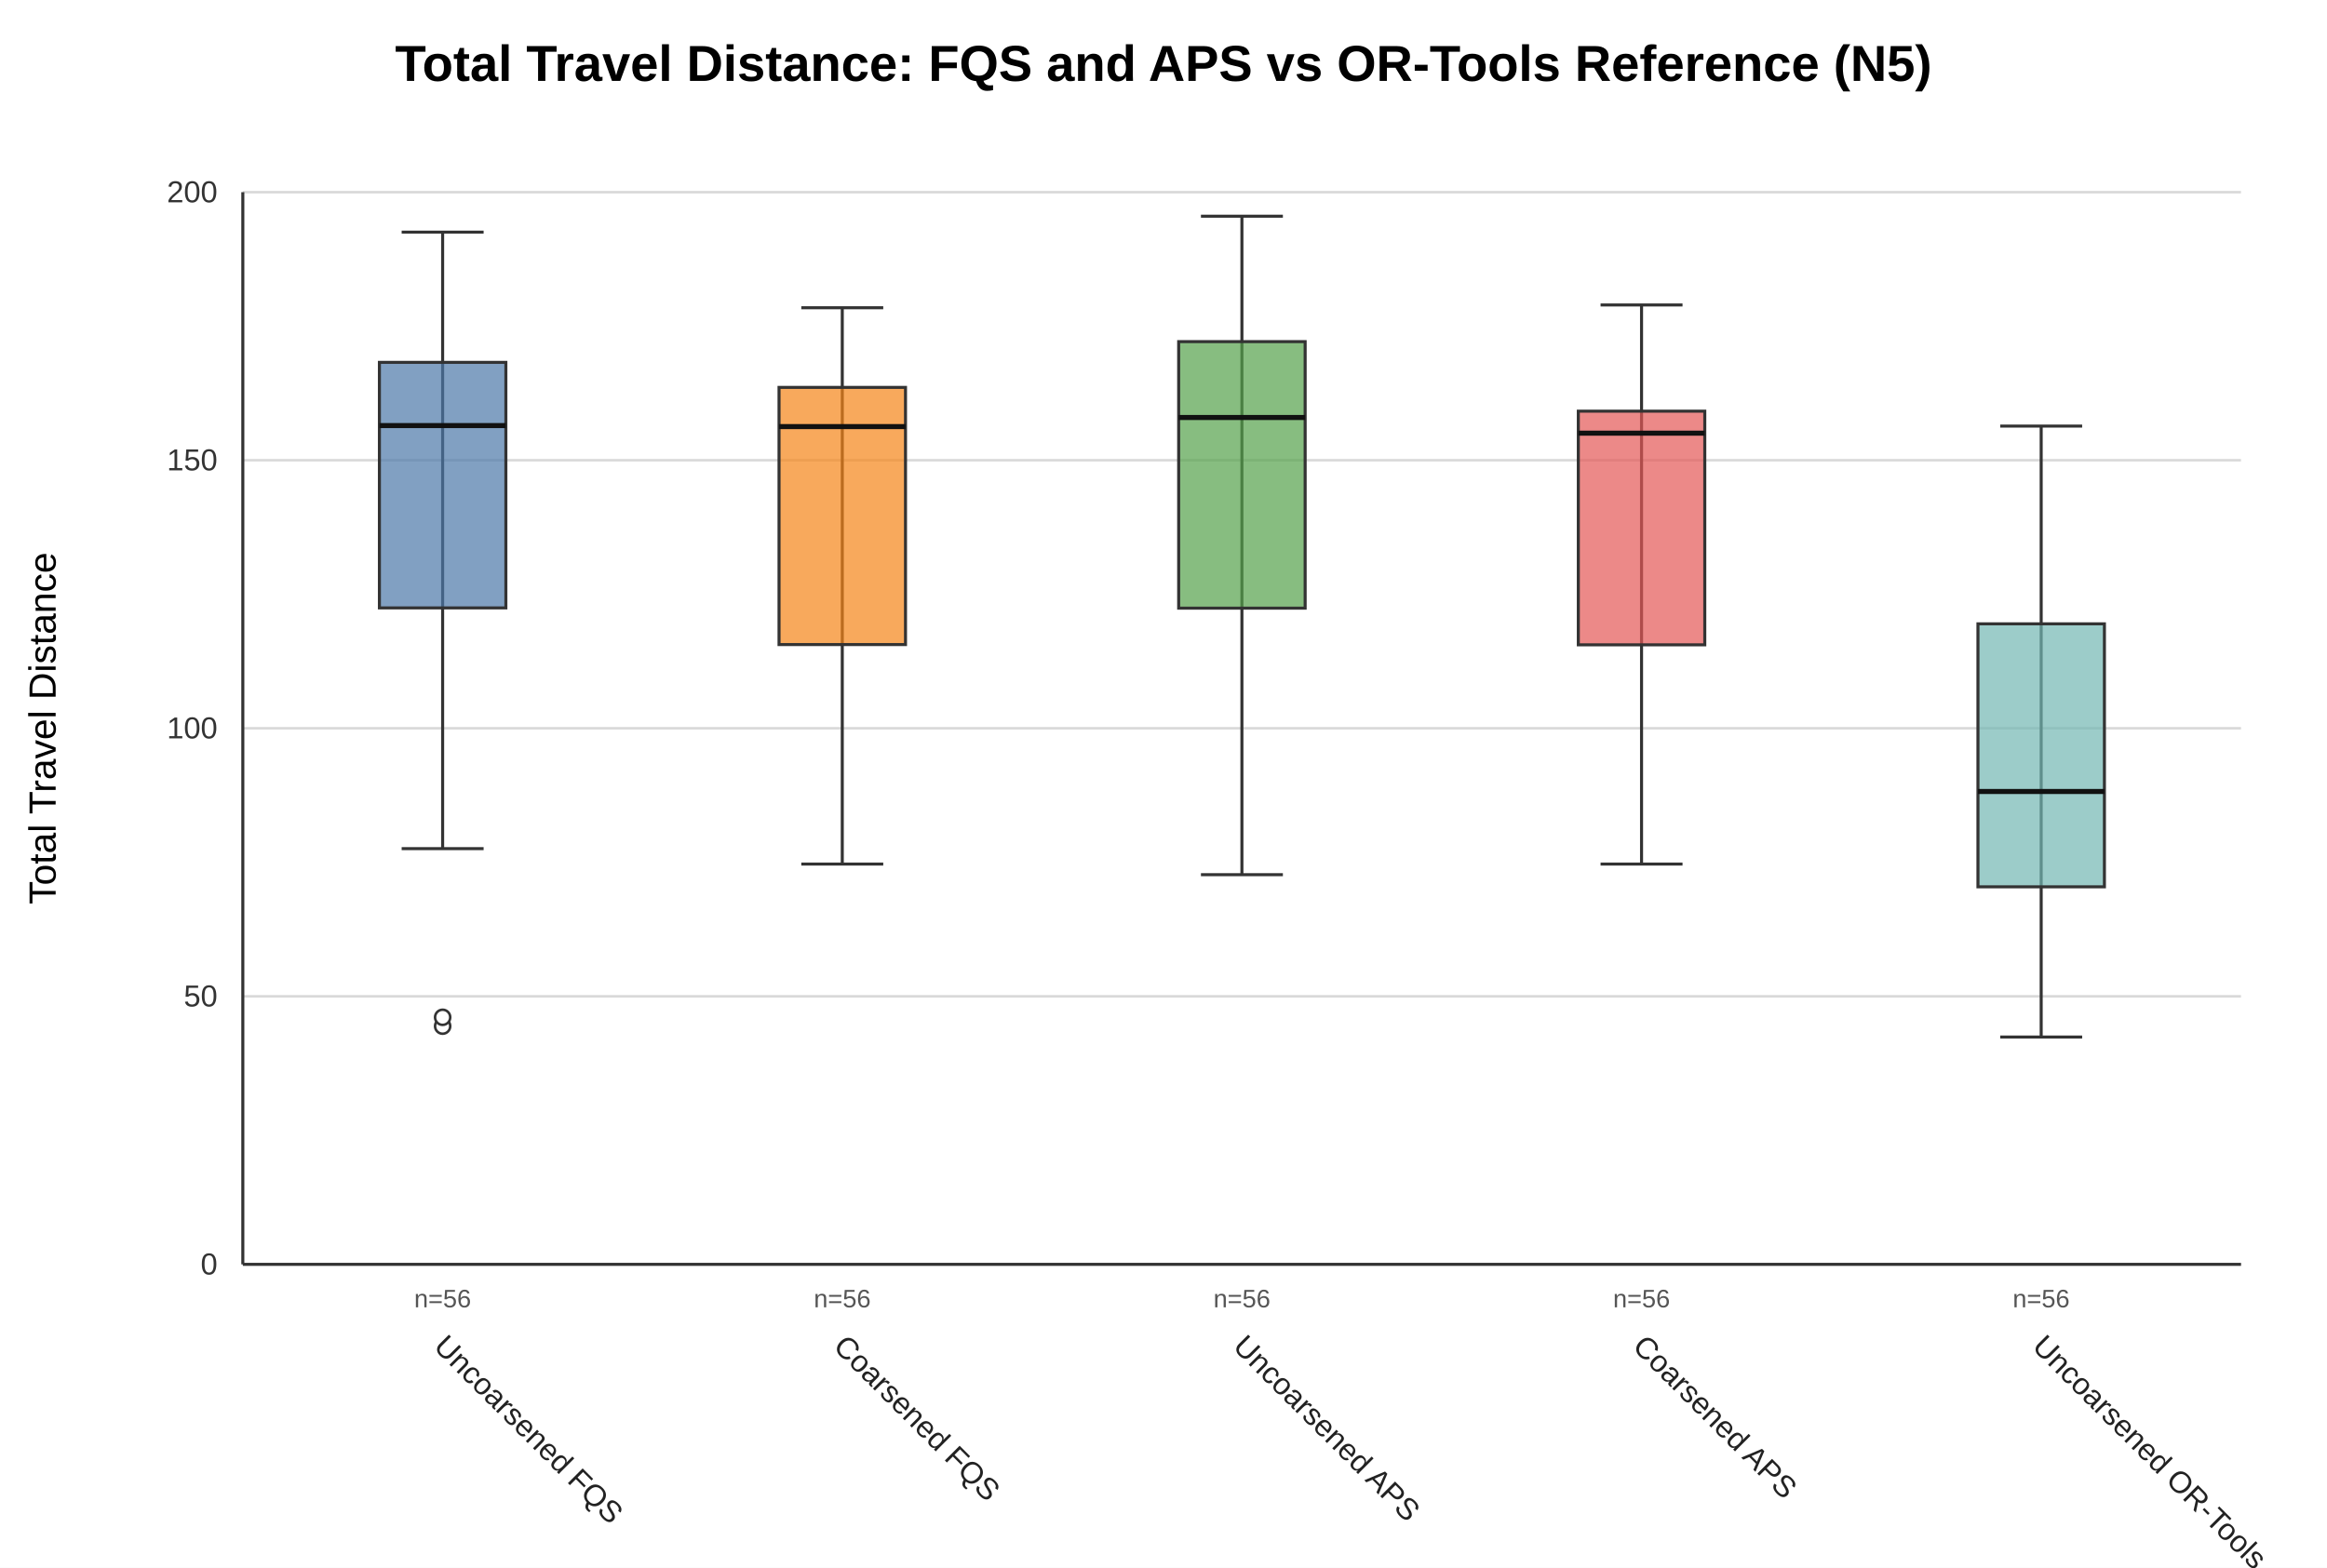
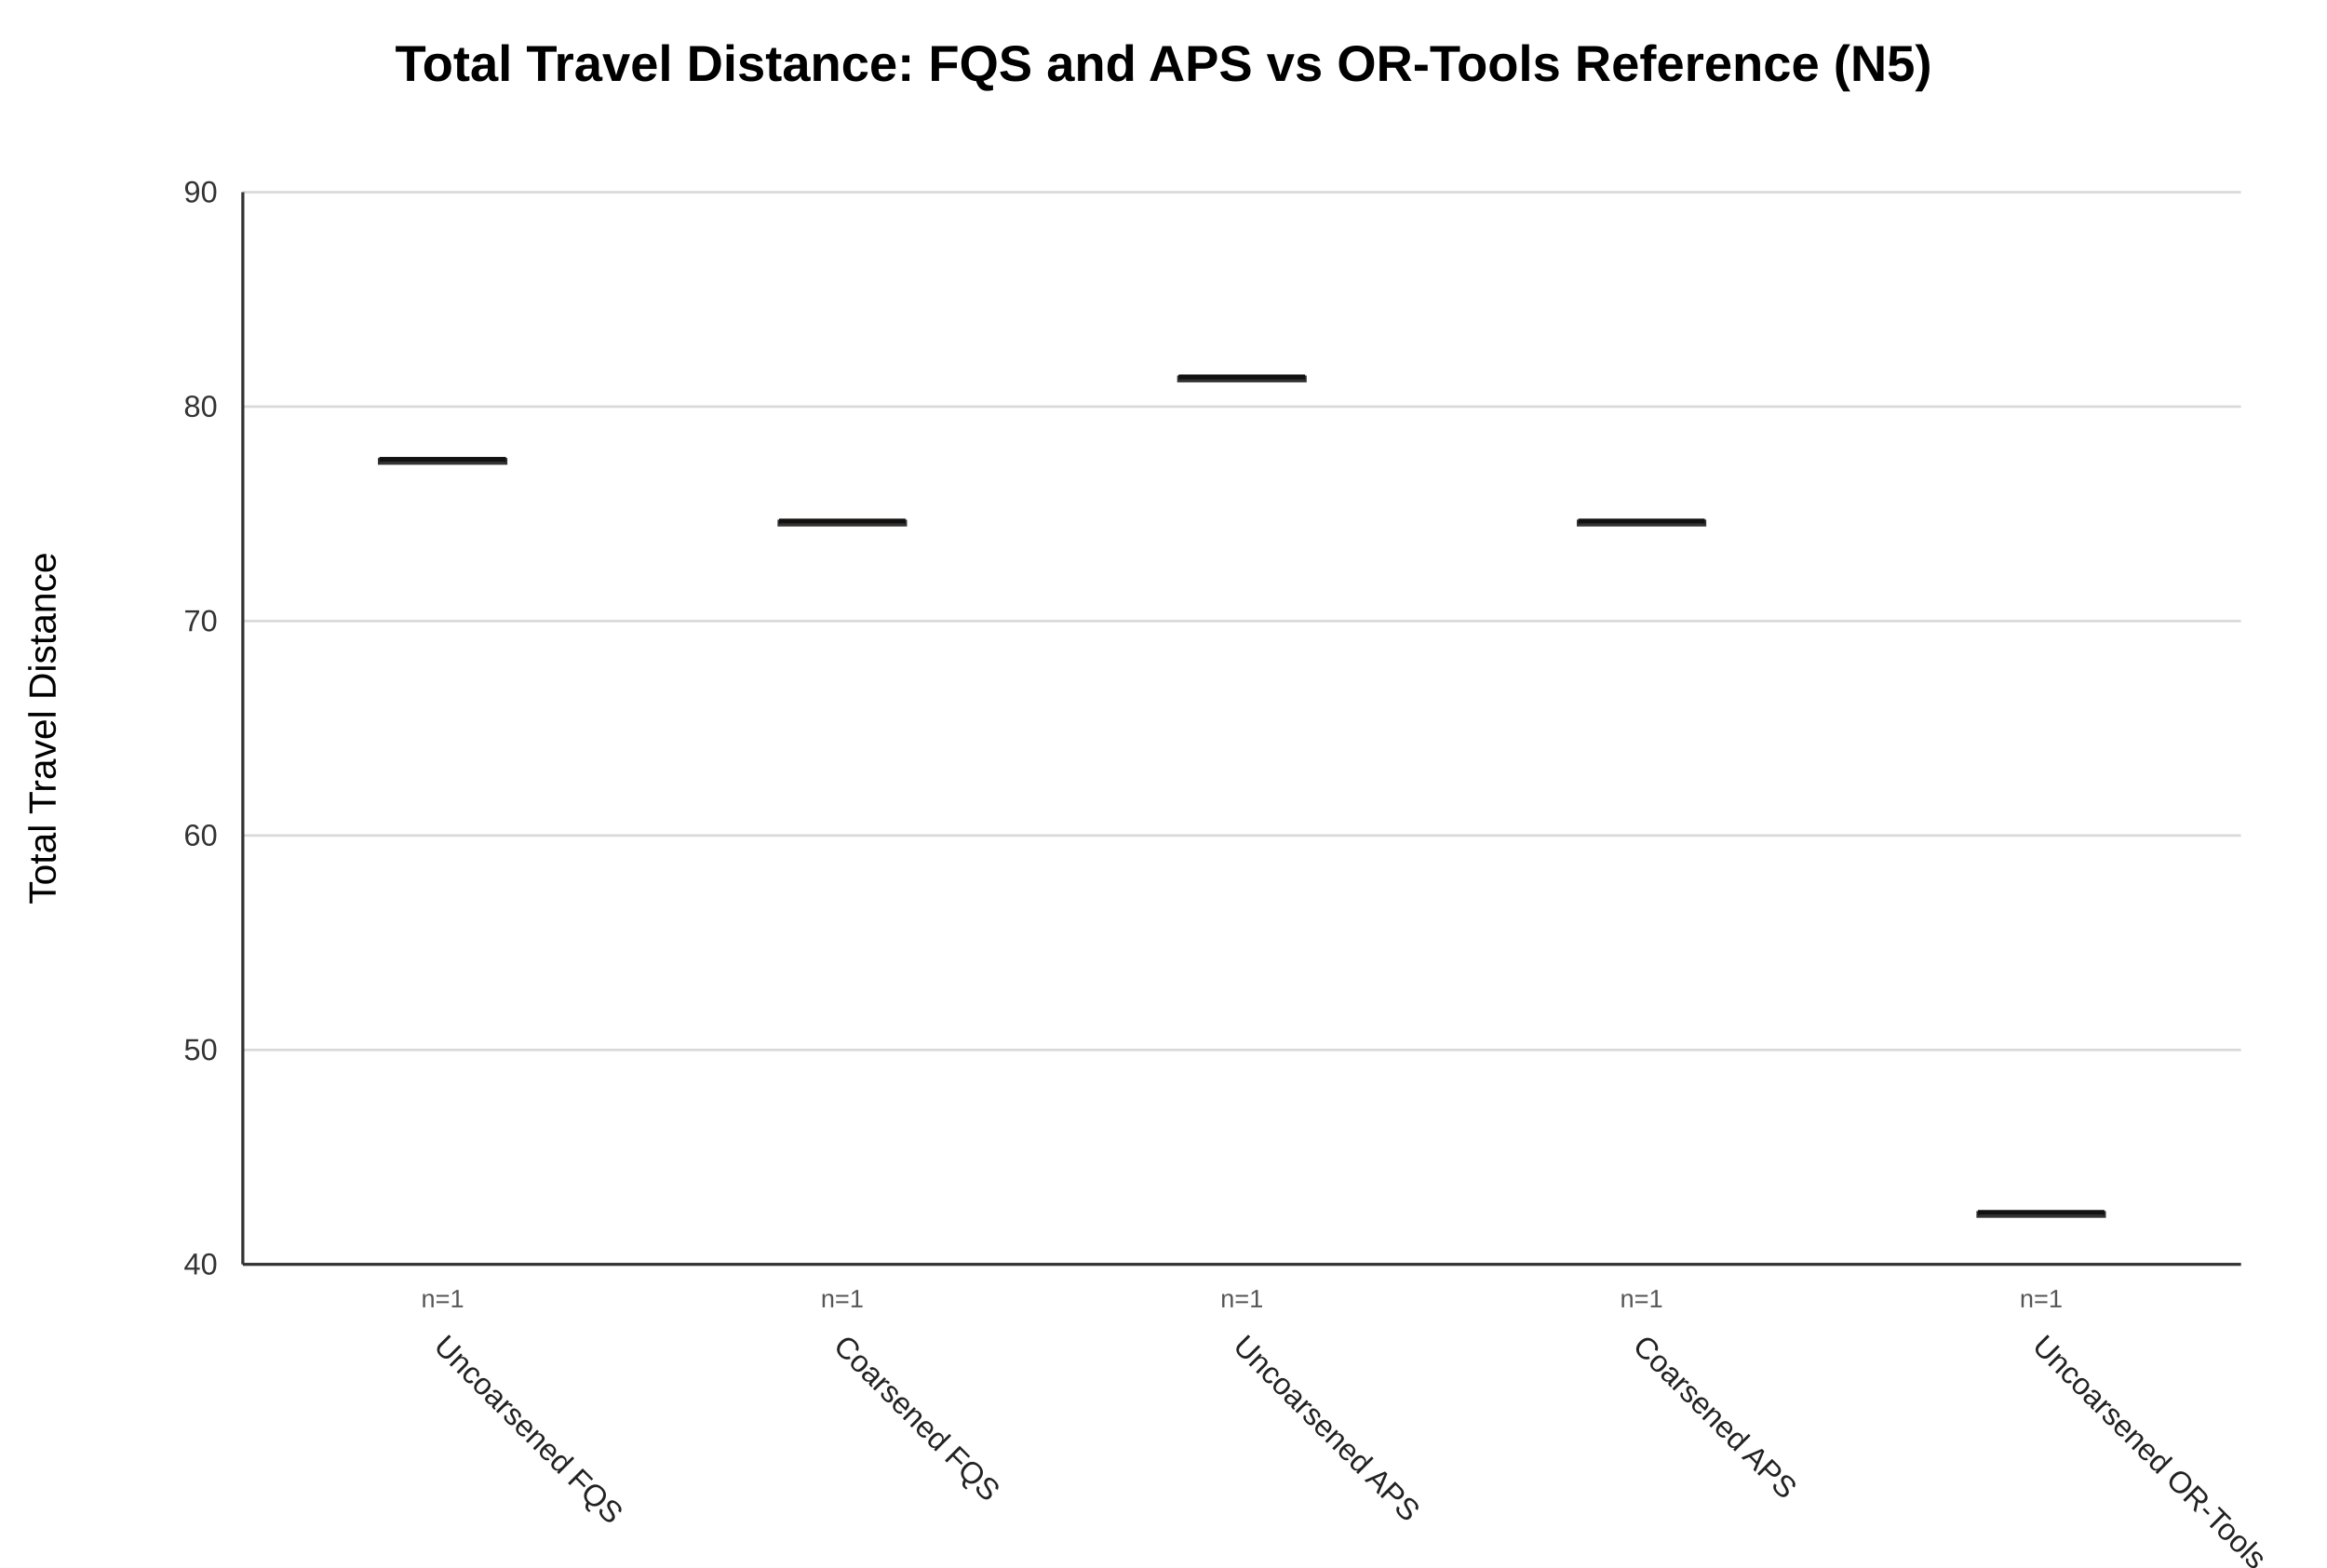
<svg xmlns="http://www.w3.org/2000/svg" width="920" height="620" viewBox="0 0 920 620">
  <rect x="0" y="0" width="920" height="620" fill="#ffffff" />
  <text x="460.0" y="32" text-anchor="middle" font-family="Arial, sans-serif" font-size="20" font-weight="700">Total Travel Distance: FQS and APS vs OR-Tools Reference (N5)</text>
  <text transform="translate(22 288.0) rotate(-90)" text-anchor="middle" font-family="Arial, sans-serif" font-size="15">Total Travel Distance</text>
  <line x1="96" y1="500.0" x2="886" y2="500.0" stroke="#d9d9d9" stroke-width="1" />
-   <text x="86" y="504.0" text-anchor="end" font-family="Arial, sans-serif" font-size="12" fill="#333333">0</text>
-   <line x1="96" y1="394.0" x2="886" y2="394.0" stroke="#d9d9d9" stroke-width="1" />
-   <text x="86" y="398.0" text-anchor="end" font-family="Arial, sans-serif" font-size="12" fill="#333333">50</text>
-   <line x1="96" y1="288.0" x2="886" y2="288.0" stroke="#d9d9d9" stroke-width="1" />
-   <text x="86" y="292.0" text-anchor="end" font-family="Arial, sans-serif" font-size="12" fill="#333333">100</text>
-   <line x1="96" y1="182.0" x2="886" y2="182.0" stroke="#d9d9d9" stroke-width="1" />
-   <text x="86" y="186.0" text-anchor="end" font-family="Arial, sans-serif" font-size="12" fill="#333333">150</text>
+   <text x="86" y="504.0" text-anchor="end" font-family="Arial, sans-serif" font-size="12" fill="#333333">40</text>
+   <line x1="96" y1="415.2" x2="886" y2="415.2" stroke="#d9d9d9" stroke-width="1" />
+   <text x="86" y="419.2" text-anchor="end" font-family="Arial, sans-serif" font-size="12" fill="#333333">50</text>
+   <line x1="96" y1="330.4" x2="886" y2="330.4" stroke="#d9d9d9" stroke-width="1" />
+   <text x="86" y="334.4" text-anchor="end" font-family="Arial, sans-serif" font-size="12" fill="#333333">60</text>
+   <line x1="96" y1="245.6" x2="886" y2="245.6" stroke="#d9d9d9" stroke-width="1" />
+   <text x="86" y="249.6" text-anchor="end" font-family="Arial, sans-serif" font-size="12" fill="#333333">70</text>
+   <line x1="96" y1="160.8" x2="886" y2="160.8" stroke="#d9d9d9" stroke-width="1" />
+   <text x="86" y="164.8" text-anchor="end" font-family="Arial, sans-serif" font-size="12" fill="#333333">80</text>
  <line x1="96" y1="76.0" x2="886" y2="76.0" stroke="#d9d9d9" stroke-width="1" />
-   <text x="86" y="80.0" text-anchor="end" font-family="Arial, sans-serif" font-size="12" fill="#333333">200</text>
+   <text x="86" y="80.0" text-anchor="end" font-family="Arial, sans-serif" font-size="12" fill="#333333">90</text>
  <line x1="96" y1="76" x2="96" y2="500" stroke="#333333" stroke-width="1.2" />
  <line x1="96" y1="500" x2="886" y2="500" stroke="#333333" stroke-width="1.2" />
-   <line x1="175.0" y1="91.8" x2="175.0" y2="335.6" stroke="#333333" stroke-width="1.2" />
-   <line x1="158.8" y1="91.8" x2="191.2" y2="91.8" stroke="#333333" stroke-width="1.2" />
-   <line x1="158.8" y1="335.6" x2="191.2" y2="335.6" stroke="#333333" stroke-width="1.2" />
-   <rect x="150.0" y="143.3" width="50.0" height="97.1" fill="#4C78A8" fill-opacity="0.70" stroke="#333333" stroke-width="1.2" />
-   <line x1="150.0" y1="168.3" x2="200.0" y2="168.3" stroke="#111111" stroke-width="2" />
-   <circle cx="175.0" cy="405.8" r="3" fill="#ffffff" stroke="#333333" stroke-width="1" />
-   <circle cx="175.0" cy="402.3" r="3" fill="#ffffff" stroke="#333333" stroke-width="1" />
-   <text x="175.0" y="517" text-anchor="middle" font-family="Arial, sans-serif" font-size="10" fill="#555555">n=56</text>
+   <line x1="175.0" y1="181.7" x2="175.0" y2="181.7" stroke="#333333" stroke-width="1.2" />
+   <line x1="158.8" y1="181.7" x2="191.2" y2="181.7" stroke="#333333" stroke-width="1.2" />
+   <line x1="158.8" y1="181.7" x2="191.2" y2="181.7" stroke="#333333" stroke-width="1.2" />
+   <rect x="150.0" y="181.7" width="50.0" height="1.5" fill="#4C78A8" fill-opacity="0.70" stroke="#333333" stroke-width="1.2" />
+   <line x1="150.0" y1="181.7" x2="200.0" y2="181.7" stroke="#111111" stroke-width="2" />
+   <text x="175.0" y="517" text-anchor="middle" font-family="Arial, sans-serif" font-size="10" fill="#555555">n=1</text>
  <text transform="translate(171.0 533) rotate(45)" text-anchor="start" font-family="Arial, sans-serif" font-size="12" fill="#222222">Uncoarsened FQS</text>
-   <line x1="333.0" y1="121.7" x2="333.0" y2="341.7" stroke="#333333" stroke-width="1.2" />
-   <line x1="316.8" y1="121.7" x2="349.2" y2="121.7" stroke="#333333" stroke-width="1.2" />
-   <line x1="316.8" y1="341.7" x2="349.2" y2="341.7" stroke="#333333" stroke-width="1.2" />
-   <rect x="308.0" y="153.2" width="50.0" height="101.7" fill="#F58518" fill-opacity="0.70" stroke="#333333" stroke-width="1.2" />
-   <line x1="308.0" y1="168.7" x2="358.0" y2="168.7" stroke="#111111" stroke-width="2" />
-   <text x="333.0" y="517" text-anchor="middle" font-family="Arial, sans-serif" font-size="10" fill="#555555">n=56</text>
+   <line x1="333.0" y1="206.1" x2="333.0" y2="206.1" stroke="#333333" stroke-width="1.2" />
+   <line x1="316.8" y1="206.1" x2="349.2" y2="206.1" stroke="#333333" stroke-width="1.2" />
+   <line x1="316.8" y1="206.1" x2="349.2" y2="206.1" stroke="#333333" stroke-width="1.2" />
+   <rect x="308.0" y="206.1" width="50.0" height="1.5" fill="#F58518" fill-opacity="0.70" stroke="#333333" stroke-width="1.2" />
+   <line x1="308.0" y1="206.1" x2="358.0" y2="206.1" stroke="#111111" stroke-width="2" />
+   <text x="333.0" y="517" text-anchor="middle" font-family="Arial, sans-serif" font-size="10" fill="#555555">n=1</text>
  <text transform="translate(329.0 533) rotate(45)" text-anchor="start" font-family="Arial, sans-serif" font-size="12" fill="#222222">Coarsened FQS</text>
-   <line x1="491.0" y1="85.5" x2="491.0" y2="345.9" stroke="#333333" stroke-width="1.2" />
-   <line x1="474.8" y1="85.5" x2="507.2" y2="85.5" stroke="#333333" stroke-width="1.2" />
-   <line x1="474.8" y1="345.9" x2="507.2" y2="345.9" stroke="#333333" stroke-width="1.2" />
-   <rect x="466.0" y="135.1" width="50.0" height="105.4" fill="#54A24B" fill-opacity="0.70" stroke="#333333" stroke-width="1.2" />
-   <line x1="466.0" y1="165.1" x2="516.0" y2="165.1" stroke="#111111" stroke-width="2" />
-   <text x="491.0" y="517" text-anchor="middle" font-family="Arial, sans-serif" font-size="10" fill="#555555">n=56</text>
+   <line x1="491.0" y1="149.1" x2="491.0" y2="149.1" stroke="#333333" stroke-width="1.2" />
+   <line x1="474.8" y1="149.1" x2="507.2" y2="149.1" stroke="#333333" stroke-width="1.2" />
+   <line x1="474.8" y1="149.1" x2="507.2" y2="149.1" stroke="#333333" stroke-width="1.2" />
+   <rect x="466.0" y="149.1" width="50.0" height="1.5" fill="#54A24B" fill-opacity="0.70" stroke="#333333" stroke-width="1.2" />
+   <line x1="466.0" y1="149.1" x2="516.0" y2="149.1" stroke="#111111" stroke-width="2" />
+   <text x="491.0" y="517" text-anchor="middle" font-family="Arial, sans-serif" font-size="10" fill="#555555">n=1</text>
  <text transform="translate(487.0 533) rotate(45)" text-anchor="start" font-family="Arial, sans-serif" font-size="12" fill="#222222">Uncoarsened APS</text>
-   <line x1="649.0" y1="120.6" x2="649.0" y2="341.7" stroke="#333333" stroke-width="1.2" />
-   <line x1="632.8" y1="120.6" x2="665.2" y2="120.6" stroke="#333333" stroke-width="1.2" />
-   <line x1="632.8" y1="341.7" x2="665.2" y2="341.7" stroke="#333333" stroke-width="1.2" />
-   <rect x="624.0" y="162.6" width="50.0" height="92.4" fill="#E45756" fill-opacity="0.70" stroke="#333333" stroke-width="1.2" />
-   <line x1="624.0" y1="171.3" x2="674.0" y2="171.3" stroke="#111111" stroke-width="2" />
-   <text x="649.0" y="517" text-anchor="middle" font-family="Arial, sans-serif" font-size="10" fill="#555555">n=56</text>
+   <line x1="649.0" y1="206.1" x2="649.0" y2="206.1" stroke="#333333" stroke-width="1.2" />
+   <line x1="632.8" y1="206.1" x2="665.2" y2="206.1" stroke="#333333" stroke-width="1.2" />
+   <line x1="632.8" y1="206.1" x2="665.2" y2="206.1" stroke="#333333" stroke-width="1.2" />
+   <rect x="624.0" y="206.1" width="50.0" height="1.5" fill="#E45756" fill-opacity="0.70" stroke="#333333" stroke-width="1.2" />
+   <line x1="624.0" y1="206.1" x2="674.0" y2="206.1" stroke="#111111" stroke-width="2" />
+   <text x="649.0" y="517" text-anchor="middle" font-family="Arial, sans-serif" font-size="10" fill="#555555">n=1</text>
  <text transform="translate(645.0 533) rotate(45)" text-anchor="start" font-family="Arial, sans-serif" font-size="12" fill="#222222">Coarsened APS</text>
-   <line x1="807.0" y1="168.5" x2="807.0" y2="410.1" stroke="#333333" stroke-width="1.2" />
-   <line x1="790.8" y1="168.5" x2="823.2" y2="168.5" stroke="#333333" stroke-width="1.2" />
-   <line x1="790.8" y1="410.1" x2="823.2" y2="410.1" stroke="#333333" stroke-width="1.2" />
-   <rect x="782.0" y="246.7" width="50.0" height="104.0" fill="#72B7B2" fill-opacity="0.70" stroke="#333333" stroke-width="1.2" />
-   <line x1="782.0" y1="313.0" x2="832.0" y2="313.0" stroke="#111111" stroke-width="2" />
-   <text x="807.0" y="517" text-anchor="middle" font-family="Arial, sans-serif" font-size="10" fill="#555555">n=56</text>
+   <line x1="807.0" y1="479.5" x2="807.0" y2="479.5" stroke="#333333" stroke-width="1.2" />
+   <line x1="790.8" y1="479.5" x2="823.2" y2="479.5" stroke="#333333" stroke-width="1.2" />
+   <line x1="790.8" y1="479.5" x2="823.2" y2="479.5" stroke="#333333" stroke-width="1.2" />
+   <rect x="782.0" y="479.5" width="50.0" height="1.5" fill="#72B7B2" fill-opacity="0.70" stroke="#333333" stroke-width="1.2" />
+   <line x1="782.0" y1="479.5" x2="832.0" y2="479.5" stroke="#111111" stroke-width="2" />
+   <text x="807.0" y="517" text-anchor="middle" font-family="Arial, sans-serif" font-size="10" fill="#555555">n=1</text>
  <text transform="translate(803.0 533) rotate(45)" text-anchor="start" font-family="Arial, sans-serif" font-size="12" fill="#222222">Uncoarsened OR-Tools</text>
</svg>
